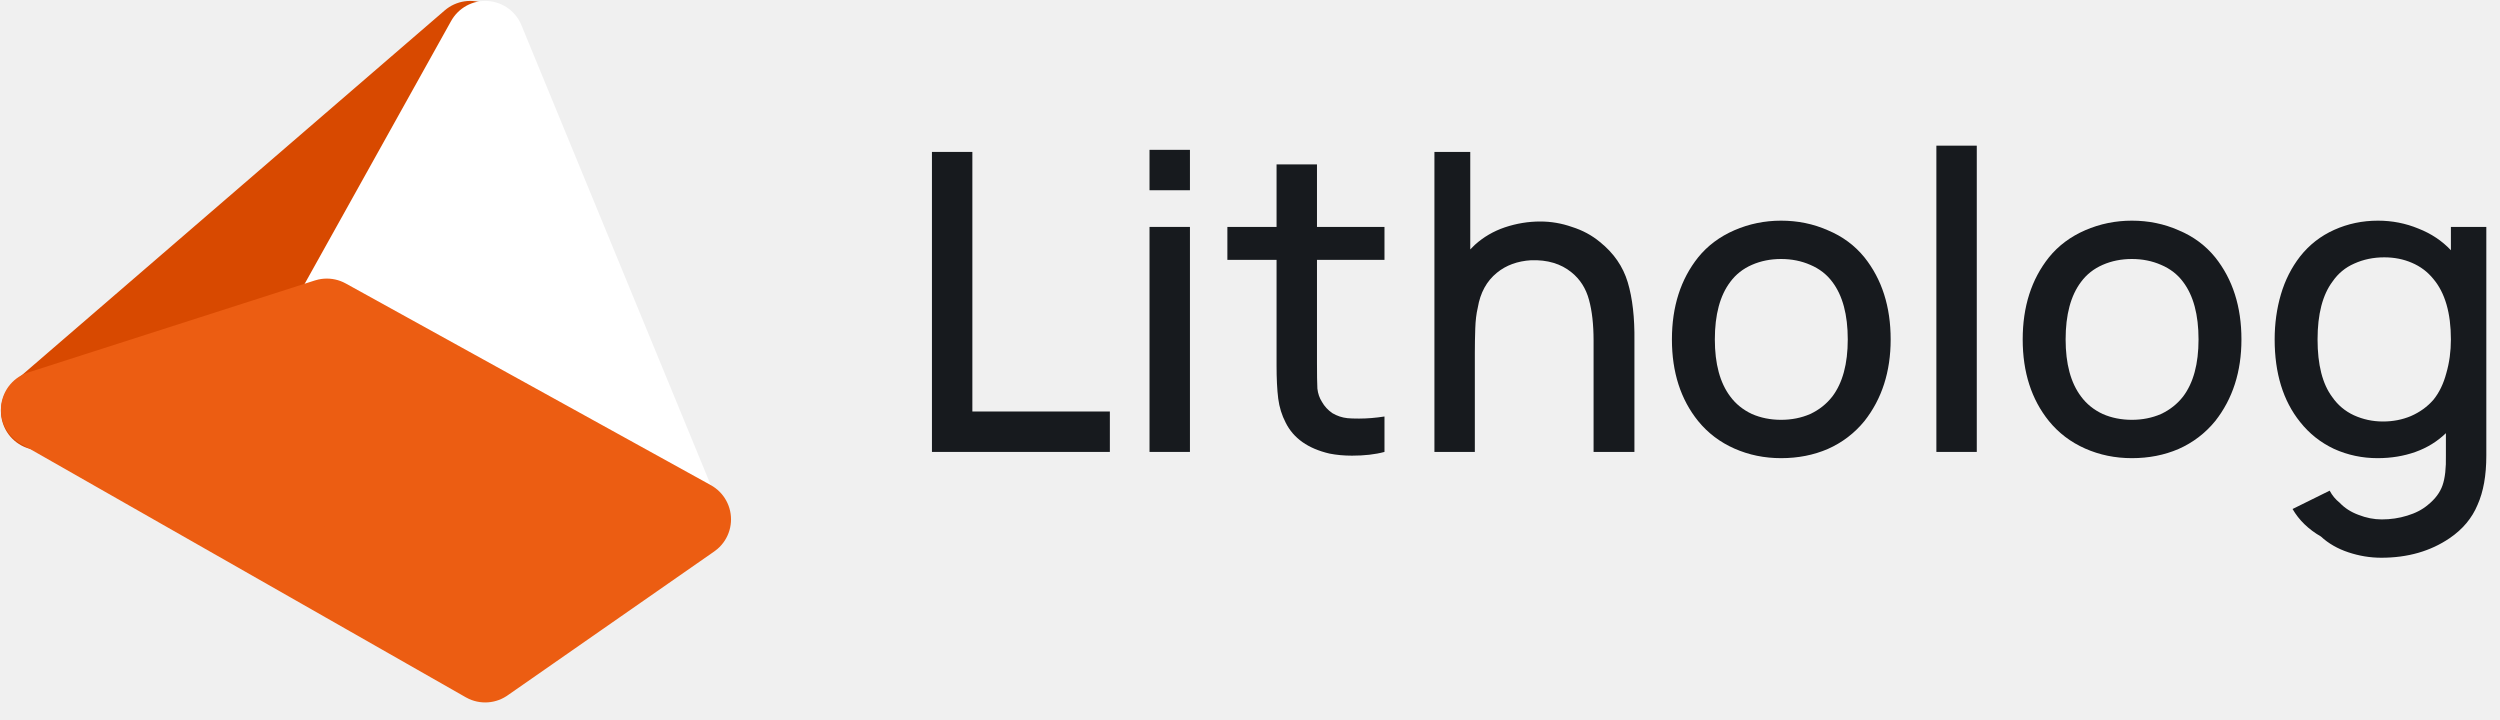
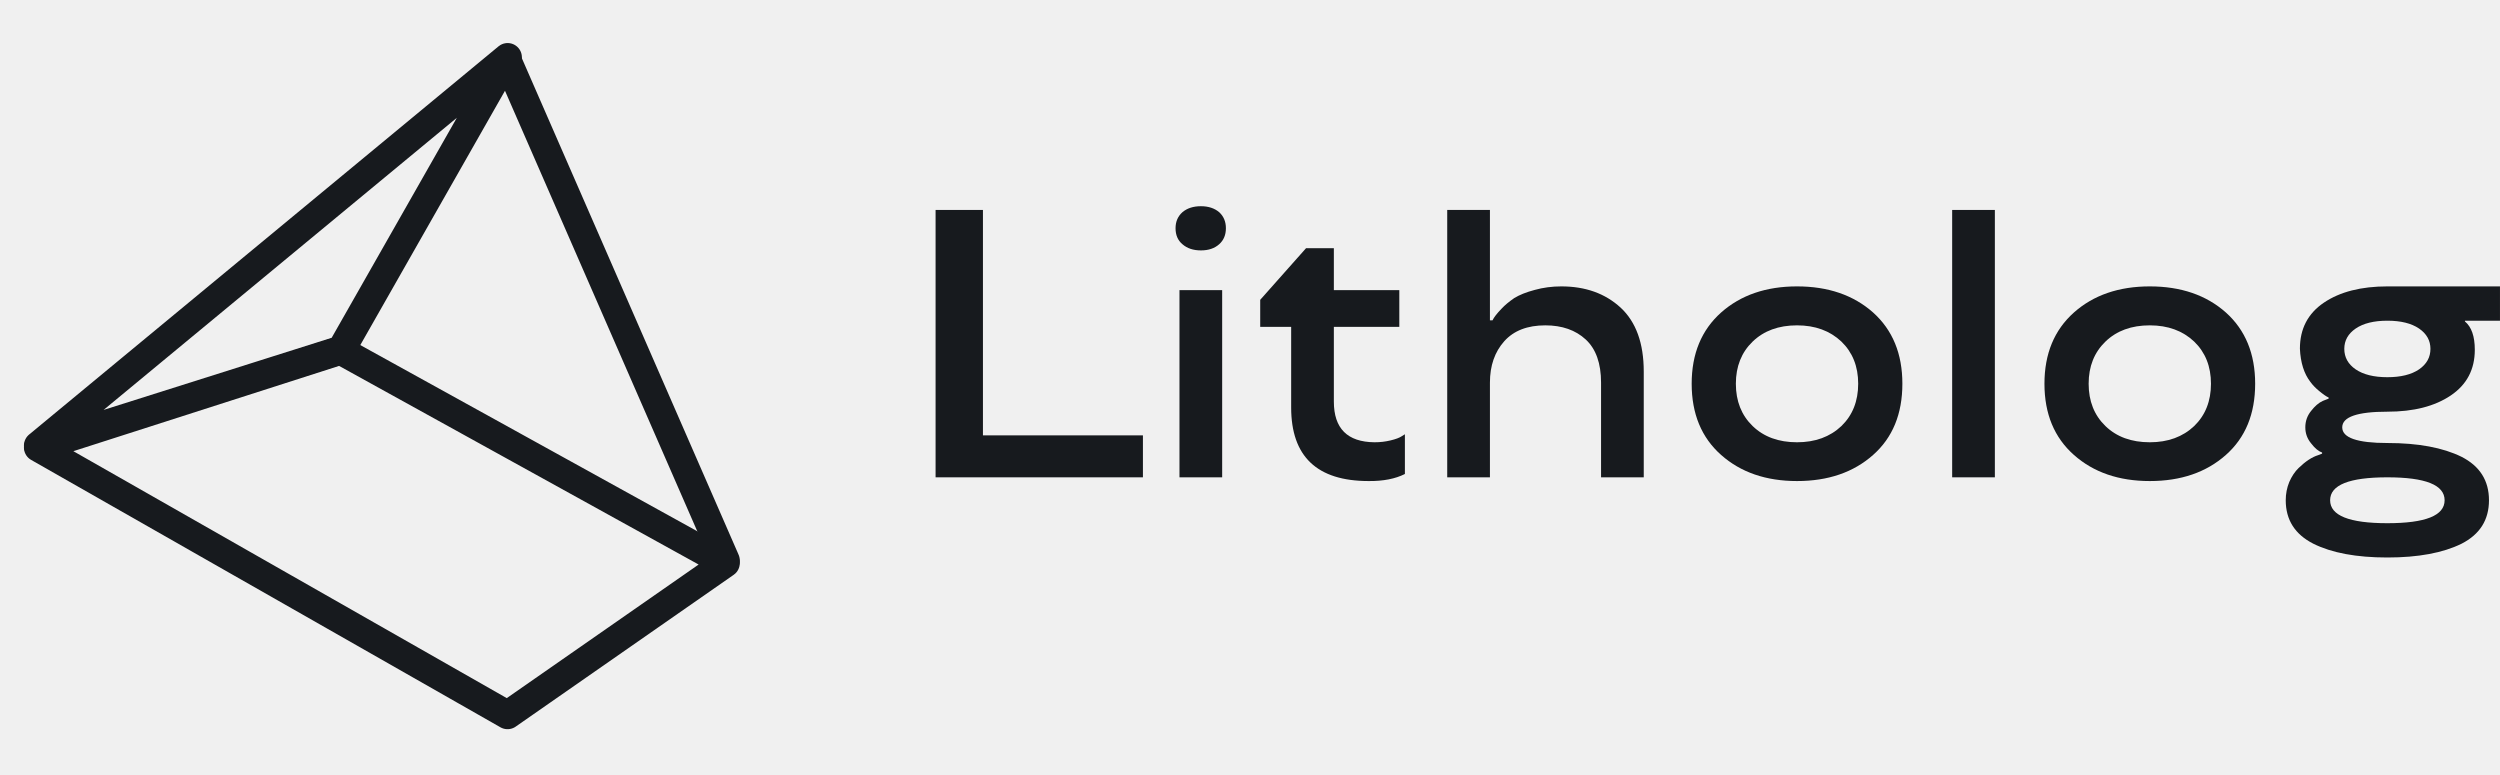
- <svg xmlns="http://www.w3.org/2000/svg" width="125" height="36" viewBox="0 0 125 36" fill="none">
-   <path d="M23.512 2L15.791 15.791L2 20.555L23.512 2Z" fill="#D84900" stroke="#D84900" stroke-width="3.908" stroke-linecap="round" stroke-linejoin="round" />
-   <path d="M34.095 25.884L24.263 2L16.543 15.854L34.095 25.884Z" fill="white" stroke="white" stroke-width="3.908" stroke-linecap="round" stroke-linejoin="round" />
-   <path d="M24.259 33.168L2 20.486L16.341 15.883L34.597 25.968L24.259 33.168Z" fill="#EC5D12" stroke="#EC5D12" stroke-width="3.908" stroke-linecap="round" stroke-linejoin="round" />
-   <path d="M46.597 7.596H48.618V20.575H55.493V22.596H46.597V7.596Z" fill="#171A1E" />
-   <path d="M59.497 7.492V9.512H57.476V7.492H59.497ZM59.497 11.346V22.596H57.476V11.346H59.497Z" fill="#171A1E" />
-   <path d="M65.849 18.137C65.849 18.735 65.855 19.165 65.869 19.429C65.897 19.679 65.974 19.901 66.099 20.096C66.224 20.318 66.397 20.505 66.619 20.658C66.855 20.797 67.105 20.88 67.369 20.908C67.494 20.922 67.689 20.929 67.953 20.929C68.355 20.929 68.779 20.894 69.224 20.825V22.596C68.765 22.721 68.224 22.783 67.599 22.783C67.196 22.783 66.821 22.748 66.474 22.679C65.404 22.429 64.675 21.915 64.286 21.137C64.091 20.762 63.967 20.36 63.911 19.929C63.855 19.485 63.828 18.929 63.828 18.262V12.992H61.369V11.346H63.828V8.221H65.849V11.346H69.224V12.992H65.849V18.137Z" fill="#171A1E" />
-   <path d="M79.992 12.096C80.686 12.651 81.151 13.325 81.388 14.117C81.624 14.908 81.735 15.88 81.721 17.033V22.596H79.679V17.033C79.679 16.228 79.603 15.547 79.45 14.992C79.297 14.422 79.006 13.964 78.575 13.617C78.047 13.186 77.374 12.985 76.554 13.012C75.874 13.054 75.304 13.262 74.846 13.637C74.332 14.054 74.013 14.637 73.888 15.387C73.818 15.679 73.776 16.026 73.763 16.429C73.749 16.832 73.742 17.241 73.742 17.658V22.596H71.721V7.596H73.513V12.471C73.513 12.471 73.589 12.394 73.742 12.242C74.172 11.853 74.672 11.561 75.242 11.367C75.825 11.172 76.415 11.075 77.013 11.075C77.554 11.075 78.082 11.165 78.596 11.346C79.124 11.512 79.589 11.762 79.992 12.096Z" fill="#171A1E" />
-   <path d="M89.054 22.908C88.221 22.908 87.443 22.748 86.721 22.429C85.999 22.11 85.394 21.651 84.908 21.054C84.033 19.971 83.596 18.61 83.596 16.971C83.596 15.332 84.033 13.964 84.908 12.867C85.381 12.283 85.985 11.832 86.721 11.512C87.457 11.193 88.235 11.033 89.054 11.033C89.888 11.033 90.665 11.193 91.388 11.512C92.124 11.818 92.735 12.269 93.221 12.867C94.096 13.964 94.533 15.332 94.533 16.971C94.533 18.582 94.096 19.943 93.221 21.054C92.721 21.665 92.11 22.13 91.388 22.45C90.679 22.755 89.901 22.908 89.054 22.908ZM91.617 19.825C92.131 19.144 92.388 18.193 92.388 16.971C92.388 15.735 92.131 14.776 91.617 14.096C91.339 13.721 90.971 13.436 90.513 13.242C90.068 13.047 89.582 12.95 89.054 12.95C88.526 12.95 88.04 13.047 87.596 13.242C87.151 13.436 86.79 13.721 86.513 14.096C85.999 14.776 85.742 15.735 85.742 16.971C85.742 18.193 85.999 19.144 86.513 19.825C86.79 20.2 87.151 20.491 87.596 20.7C88.04 20.894 88.526 20.991 89.054 20.991C89.582 20.991 90.068 20.894 90.513 20.7C90.957 20.491 91.325 20.2 91.617 19.825Z" fill="#171A1E" />
-   <path d="M98.839 22.596H96.819V7.283H98.839V22.596Z" fill="#171A1E" />
-   <path d="M106.593 22.908C105.76 22.908 104.982 22.748 104.26 22.429C103.538 22.11 102.934 21.651 102.447 21.054C101.572 19.971 101.135 18.61 101.135 16.971C101.135 15.332 101.572 13.964 102.447 12.867C102.92 12.283 103.524 11.832 104.26 11.512C104.996 11.193 105.774 11.033 106.593 11.033C107.427 11.033 108.204 11.193 108.927 11.512C109.663 11.818 110.274 12.269 110.76 12.867C111.635 13.964 112.072 15.332 112.072 16.971C112.072 18.582 111.635 19.943 110.76 21.054C110.26 21.665 109.649 22.13 108.927 22.45C108.218 22.755 107.44 22.908 106.593 22.908ZM109.156 19.825C109.67 19.144 109.927 18.193 109.927 16.971C109.927 15.735 109.67 14.776 109.156 14.096C108.878 13.721 108.51 13.436 108.052 13.242C107.607 13.047 107.121 12.95 106.593 12.95C106.065 12.95 105.579 13.047 105.135 13.242C104.69 13.436 104.329 13.721 104.052 14.096C103.538 14.776 103.281 15.735 103.281 16.971C103.281 18.193 103.538 19.144 104.052 19.825C104.329 20.2 104.69 20.491 105.135 20.7C105.579 20.894 106.065 20.991 106.593 20.991C107.121 20.991 107.607 20.894 108.052 20.7C108.496 20.491 108.864 20.2 109.156 19.825Z" fill="#171A1E" />
-   <path d="M124.316 11.346V22.783C124.316 23.769 124.17 24.589 123.878 25.241C123.601 25.908 123.135 26.464 122.483 26.908C121.524 27.561 120.385 27.887 119.066 27.887C118.51 27.887 117.962 27.797 117.42 27.616C116.878 27.436 116.42 27.172 116.045 26.825C115.42 26.464 114.948 26.005 114.628 25.45L116.483 24.533C116.608 24.769 116.774 24.971 116.983 25.137C117.233 25.401 117.545 25.603 117.92 25.741C118.309 25.894 118.698 25.971 119.087 25.971C119.531 25.971 119.955 25.908 120.358 25.783C120.774 25.658 121.121 25.478 121.399 25.241C121.76 24.95 122.003 24.623 122.128 24.262C122.253 23.901 122.309 23.401 122.295 22.762V21.658C121.865 22.075 121.358 22.387 120.774 22.596C120.191 22.804 119.559 22.908 118.878 22.908C118.115 22.908 117.392 22.755 116.712 22.45C116.031 22.13 115.462 21.679 115.003 21.096C114.156 20.04 113.733 18.665 113.733 16.971C113.733 16.179 113.837 15.429 114.045 14.721C114.253 14.012 114.573 13.38 115.003 12.825C115.462 12.242 116.031 11.797 116.712 11.492C117.392 11.186 118.121 11.033 118.899 11.033C119.608 11.033 120.281 11.165 120.92 11.429C121.559 11.679 122.101 12.04 122.545 12.512V11.346H124.316ZM119.149 21.075C119.649 21.075 120.115 20.985 120.545 20.804C120.99 20.61 121.365 20.339 121.67 19.991C121.962 19.63 122.177 19.186 122.316 18.658C122.469 18.13 122.545 17.568 122.545 16.971C122.545 15.651 122.253 14.644 121.67 13.95C121.378 13.589 121.017 13.318 120.587 13.137C120.17 12.957 119.712 12.867 119.212 12.867C118.67 12.867 118.17 12.971 117.712 13.179C117.267 13.373 116.906 13.672 116.628 14.075C116.128 14.742 115.878 15.707 115.878 16.971C115.878 18.235 116.121 19.193 116.608 19.846C116.885 20.248 117.246 20.554 117.691 20.762C118.149 20.971 118.635 21.075 119.149 21.075Z" fill="#171A1E" />
+ <svg xmlns="http://www.w3.org/2000/svg" width="142" height="44" viewBox="0 0 142 44" fill="none">
+   <path d="M28.828 40.609L2.168 25.419L19.345 19.906L41.211 31.986L28.828 40.609Z" stroke="#171A1E" stroke-width="1.618" stroke-linecap="round" stroke-linejoin="round" />
+   <path d="M28.834 3.254L19.385 19.862L2.168 25.307L28.834 3.254Z" stroke="#171A1E" stroke-width="1.618" stroke-linecap="round" stroke-linejoin="round" />
+   <path d="M28.834 3.479L41.211 31.832" stroke="#171A1E" stroke-width="1.618" stroke-linecap="round" stroke-linejoin="round" />
+   <path d="M55.831 24.729H64.918V27.112H53.141V11.925H55.831V24.729Z" fill="#171A1E" />
+   <path d="M66.994 16.479H69.419V27.112H66.994V16.479ZM67.163 13.873C66.902 13.655 66.771 13.351 66.771 12.963C66.771 12.588 66.902 12.285 67.163 12.052C67.431 11.826 67.781 11.713 68.212 11.713C68.635 11.713 68.981 11.826 69.249 12.052C69.504 12.285 69.631 12.588 69.631 12.963C69.631 13.344 69.504 13.648 69.249 13.873C68.988 14.107 68.642 14.223 68.212 14.223C67.781 14.223 67.431 14.107 67.163 13.873Z" fill="#171A1E" />
+   <path d="M73.338 23.141V18.565H71.58V17.03L74.185 14.096H75.763V16.479H79.481V18.565H75.763V22.812C75.763 24.337 76.533 25.107 78.072 25.121C78.39 25.121 78.693 25.086 78.983 25.015C79.279 24.945 79.495 24.863 79.629 24.772L79.798 24.666V26.922C79.254 27.197 78.57 27.331 77.743 27.324C74.806 27.324 73.338 25.93 73.338 23.141Z" fill="#171A1E" />
+   <path d="M93.365 27.112H90.94V21.732C90.94 20.638 90.65 19.822 90.072 19.285C89.493 18.749 88.726 18.48 87.773 18.48C86.757 18.48 85.98 18.781 85.443 19.381C84.9 19.988 84.628 20.772 84.628 21.732V27.112H82.202V11.925H84.628V18.195H84.776C84.854 18.025 85.027 17.803 85.295 17.527C85.471 17.337 85.708 17.139 86.004 16.934C86.301 16.751 86.689 16.595 87.169 16.468C87.65 16.334 88.154 16.267 88.684 16.267C90.054 16.267 91.177 16.669 92.052 17.474C92.927 18.286 93.365 19.497 93.365 21.107V27.112Z" fill="#171A1E" />
+   <path d="M102.071 27.324C100.313 27.324 98.876 26.83 97.76 25.841C96.645 24.853 96.087 23.504 96.087 21.796C96.087 20.094 96.645 18.745 97.76 17.75C98.876 16.761 100.313 16.267 102.071 16.267C103.836 16.267 105.277 16.761 106.392 17.75C107.501 18.745 108.055 20.094 108.055 21.796C108.055 23.511 107.501 24.86 106.392 25.841C105.277 26.83 103.836 27.324 102.071 27.324ZM104.592 24.2C105.227 23.585 105.545 22.784 105.545 21.796C105.545 20.814 105.227 20.016 104.592 19.402C103.942 18.788 103.102 18.48 102.071 18.48C101.026 18.48 100.186 18.788 99.55 19.402C98.915 20.016 98.597 20.814 98.597 21.796C98.597 22.784 98.915 23.585 99.55 24.2C100.186 24.814 101.026 25.121 102.071 25.121C103.102 25.121 103.942 24.814 104.592 24.2Z" fill="#171A1E" />
+   <path d="M110.883 11.925H113.308V27.112H110.883V11.925Z" fill="#171A1E" />
+   <path d="M122.109 27.324C120.351 27.324 118.914 26.83 117.799 25.841C116.683 24.853 116.125 23.504 116.125 21.796C116.125 20.094 116.683 18.745 117.799 17.75C118.914 16.761 120.351 16.267 122.109 16.267C123.874 16.267 125.315 16.761 126.43 17.75C127.539 18.745 128.093 20.094 128.093 21.796C128.093 23.511 127.539 24.86 126.43 25.841C125.315 26.83 123.874 27.324 122.109 27.324ZM124.63 24.2C125.265 23.585 125.583 22.784 125.583 21.796C125.583 20.814 125.265 20.016 124.63 19.402C123.98 18.788 123.14 18.48 122.109 18.48C121.064 18.48 120.224 18.788 119.589 19.402C118.953 20.016 118.635 20.814 118.635 21.796C118.635 22.784 118.953 23.585 119.589 24.2C120.224 24.814 121.064 25.121 122.109 25.121C123.14 25.121 123.98 24.814 124.63 24.2Z" fill="#171A1E" />
+   <path d="M130.635 19.804C130.635 18.675 131.09 17.803 132.001 17.188C132.912 16.574 134.112 16.267 135.602 16.267H141.999V18.216H140.008V18.258C140.382 18.569 140.569 19.105 140.569 19.868C140.569 20.984 140.114 21.849 139.203 22.463C138.292 23.077 137.092 23.384 135.602 23.384C133.894 23.384 133.039 23.681 133.039 24.274C133.039 24.867 133.894 25.163 135.602 25.163C137.353 25.163 138.758 25.425 139.817 25.947C140.855 26.477 141.374 27.299 141.374 28.415C141.374 29.53 140.855 30.353 139.817 30.883C138.758 31.405 137.353 31.666 135.602 31.666C133.844 31.666 132.443 31.405 131.398 30.883C130.353 30.353 129.83 29.53 129.83 28.415C129.83 28.048 129.897 27.702 130.031 27.377C130.173 27.052 130.349 26.787 130.561 26.583C130.956 26.201 131.327 25.958 131.673 25.852L131.895 25.767V25.704C131.691 25.633 131.486 25.463 131.281 25.195C131.055 24.927 130.942 24.62 130.942 24.274C130.942 23.921 131.052 23.61 131.27 23.342C131.482 23.067 131.705 22.876 131.938 22.77L132.266 22.643V22.579C132.146 22.53 131.962 22.403 131.715 22.198C131.518 22.036 131.355 21.866 131.228 21.69C130.868 21.224 130.67 20.595 130.635 19.804ZM135.602 29.718C137.77 29.718 138.854 29.283 138.854 28.415C138.854 27.546 137.77 27.112 135.602 27.112C133.435 27.112 132.351 27.546 132.351 28.415C132.351 29.283 133.435 29.718 135.602 29.718ZM137.403 18.661C136.965 18.364 136.365 18.216 135.602 18.216C134.84 18.216 134.24 18.364 133.802 18.661C133.371 18.957 133.156 19.342 133.156 19.815C133.156 20.295 133.371 20.683 133.802 20.98C134.24 21.277 134.84 21.425 135.602 21.425C136.365 21.425 136.965 21.277 137.403 20.98C137.833 20.683 138.049 20.295 138.049 19.815C138.049 19.342 137.833 18.957 137.403 18.661Z" fill="#171A1E" />
</svg>
